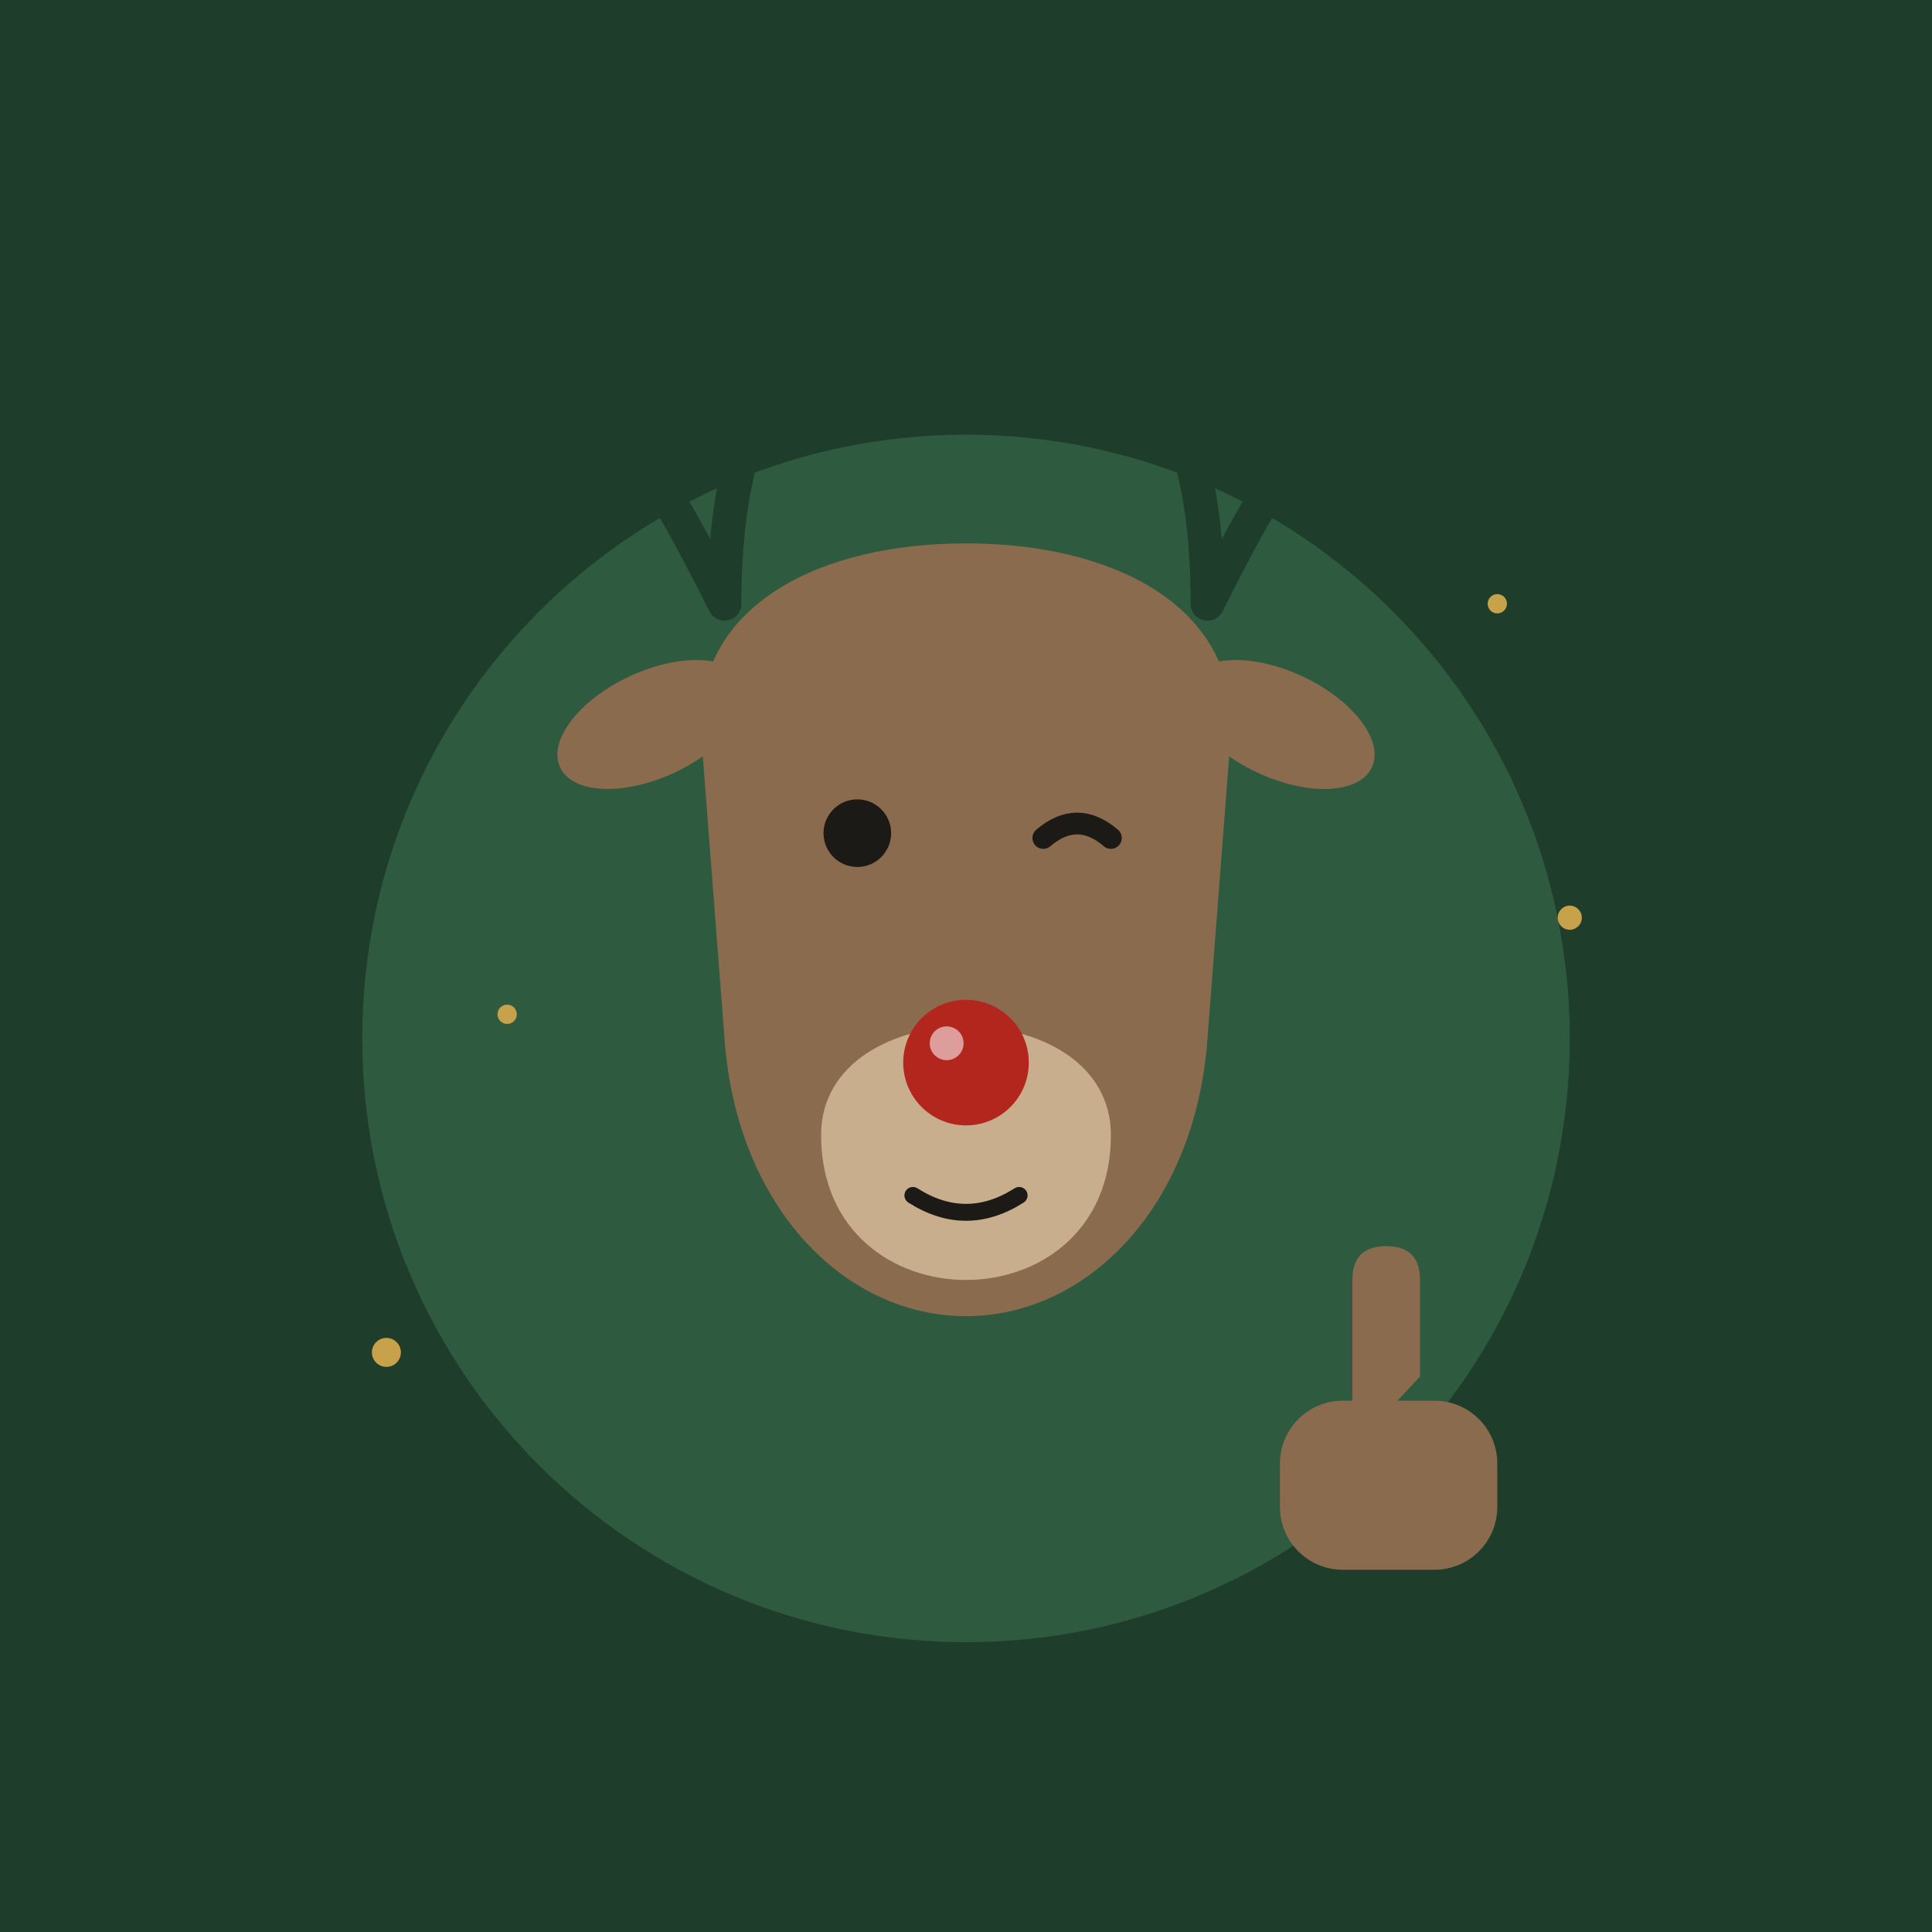
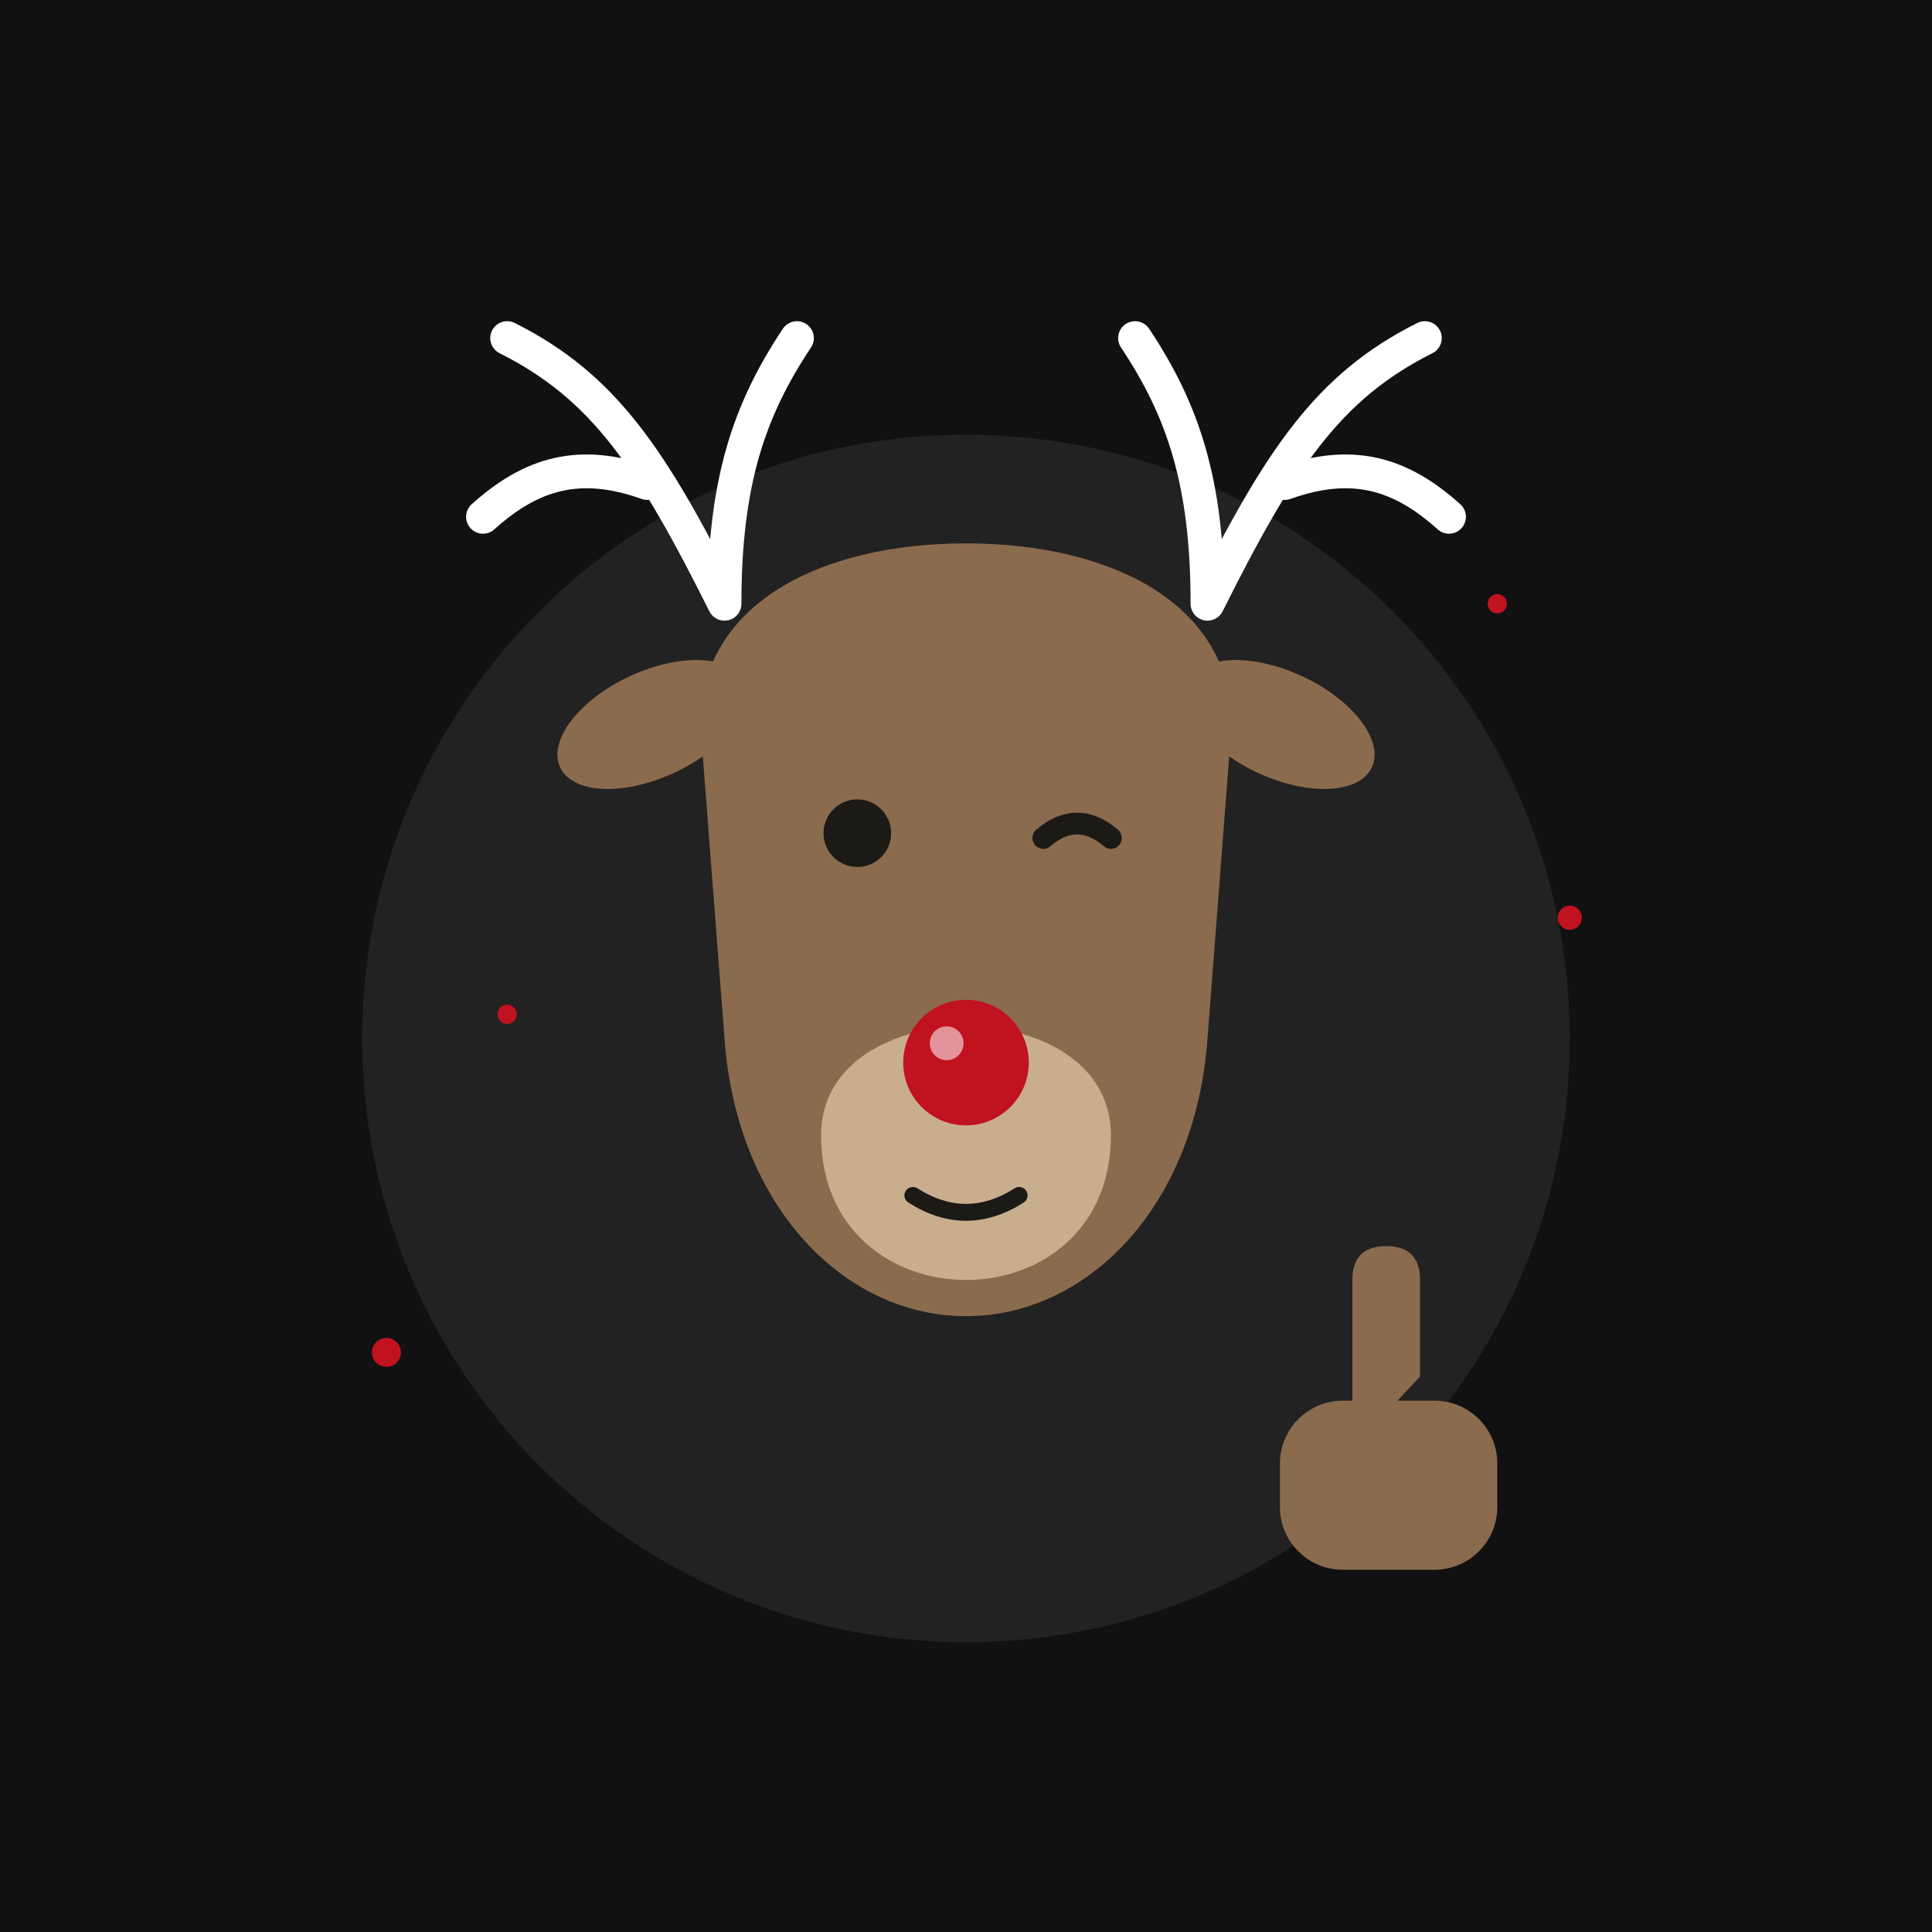
<svg xmlns="http://www.w3.org/2000/svg" viewBox="0 0 800 800" role="img" aria-label="Ilustración del reno Reno Aura">
-   <rect width="800" height="800" fill="#1F3D2B" />
-   <circle cx="400" cy="430" r="250" fill="#2E5A40" />
-   <g fill="none" stroke="#1F3D2B" stroke-width="14" stroke-linecap="round" stroke-linejoin="round">
+   <rect width="800" height="800" fill="#111111" />
+   <circle cx="400" cy="430" r="250" fill="#222222" />
+   <g fill="none" stroke="#FFFFFF" stroke-width="14" stroke-linecap="round" stroke-linejoin="round">
    <path d="M300 250 C270 190 250 160 210 140 M268 200 C240 190 220 196 200 214 M300 250 C300 200 310 170 330 140" />
    <path d="M500 250 C530 190 550 160 590 140 M532 200 C560 190 580 196 600 214 M500 250 C500 200 490 170 470 140" />
  </g>
  <path d="M290 300 C290 250 340 225 400 225 C460 225 510 250 510 300 L500 430 C495 500 450 545 400 545 C350 545 305 500 300 430 Z" fill="#8B6B4E" />
  <ellipse cx="270" cy="300" rx="42" ry="22" transform="rotate(-25 270 300)" fill="#8B6B4E" />
  <ellipse cx="530" cy="300" rx="42" ry="22" transform="rotate(25 530 300)" fill="#8B6B4E" />
  <path d="M340 470 C340 440 370 425 400 425 C430 425 460 440 460 470 C460 510 430 530 400 530 C370 530 340 510 340 470 Z" fill="#C9AE8E" />
  <circle cx="355" cy="345" r="14" fill="#1C1A17" />
  <path d="M432 347 q14 -12 28 0" stroke="#1C1A17" stroke-width="9" fill="none" stroke-linecap="round" />
-   <circle cx="400" cy="440" r="26" fill="#B3261E" />
+   <circle cx="400" cy="440" r="26" fill="#C1121F" />
  <circle cx="392" cy="432" r="7" fill="#fff" opacity=".55" />
  <path d="M378 495 q22 14 44 0" stroke="#1C1A17" stroke-width="7" fill="none" stroke-linecap="round" />
  <path d="M560 600 l0 -70 q0 -14 14 -14 q14 0 14 14 l0 40" fill="#8B6B4E" />
  <rect x="530" y="580" width="90" height="70" rx="26" fill="#8B6B4E" />
-   <g fill="#C8A24A">
+   <g fill="#C1121F">
    <circle cx="160" cy="560" r="6" />
    <circle cx="650" cy="380" r="5" />
    <circle cx="210" cy="420" r="4" />
    <circle cx="620" cy="250" r="4" />
  </g>
</svg>
